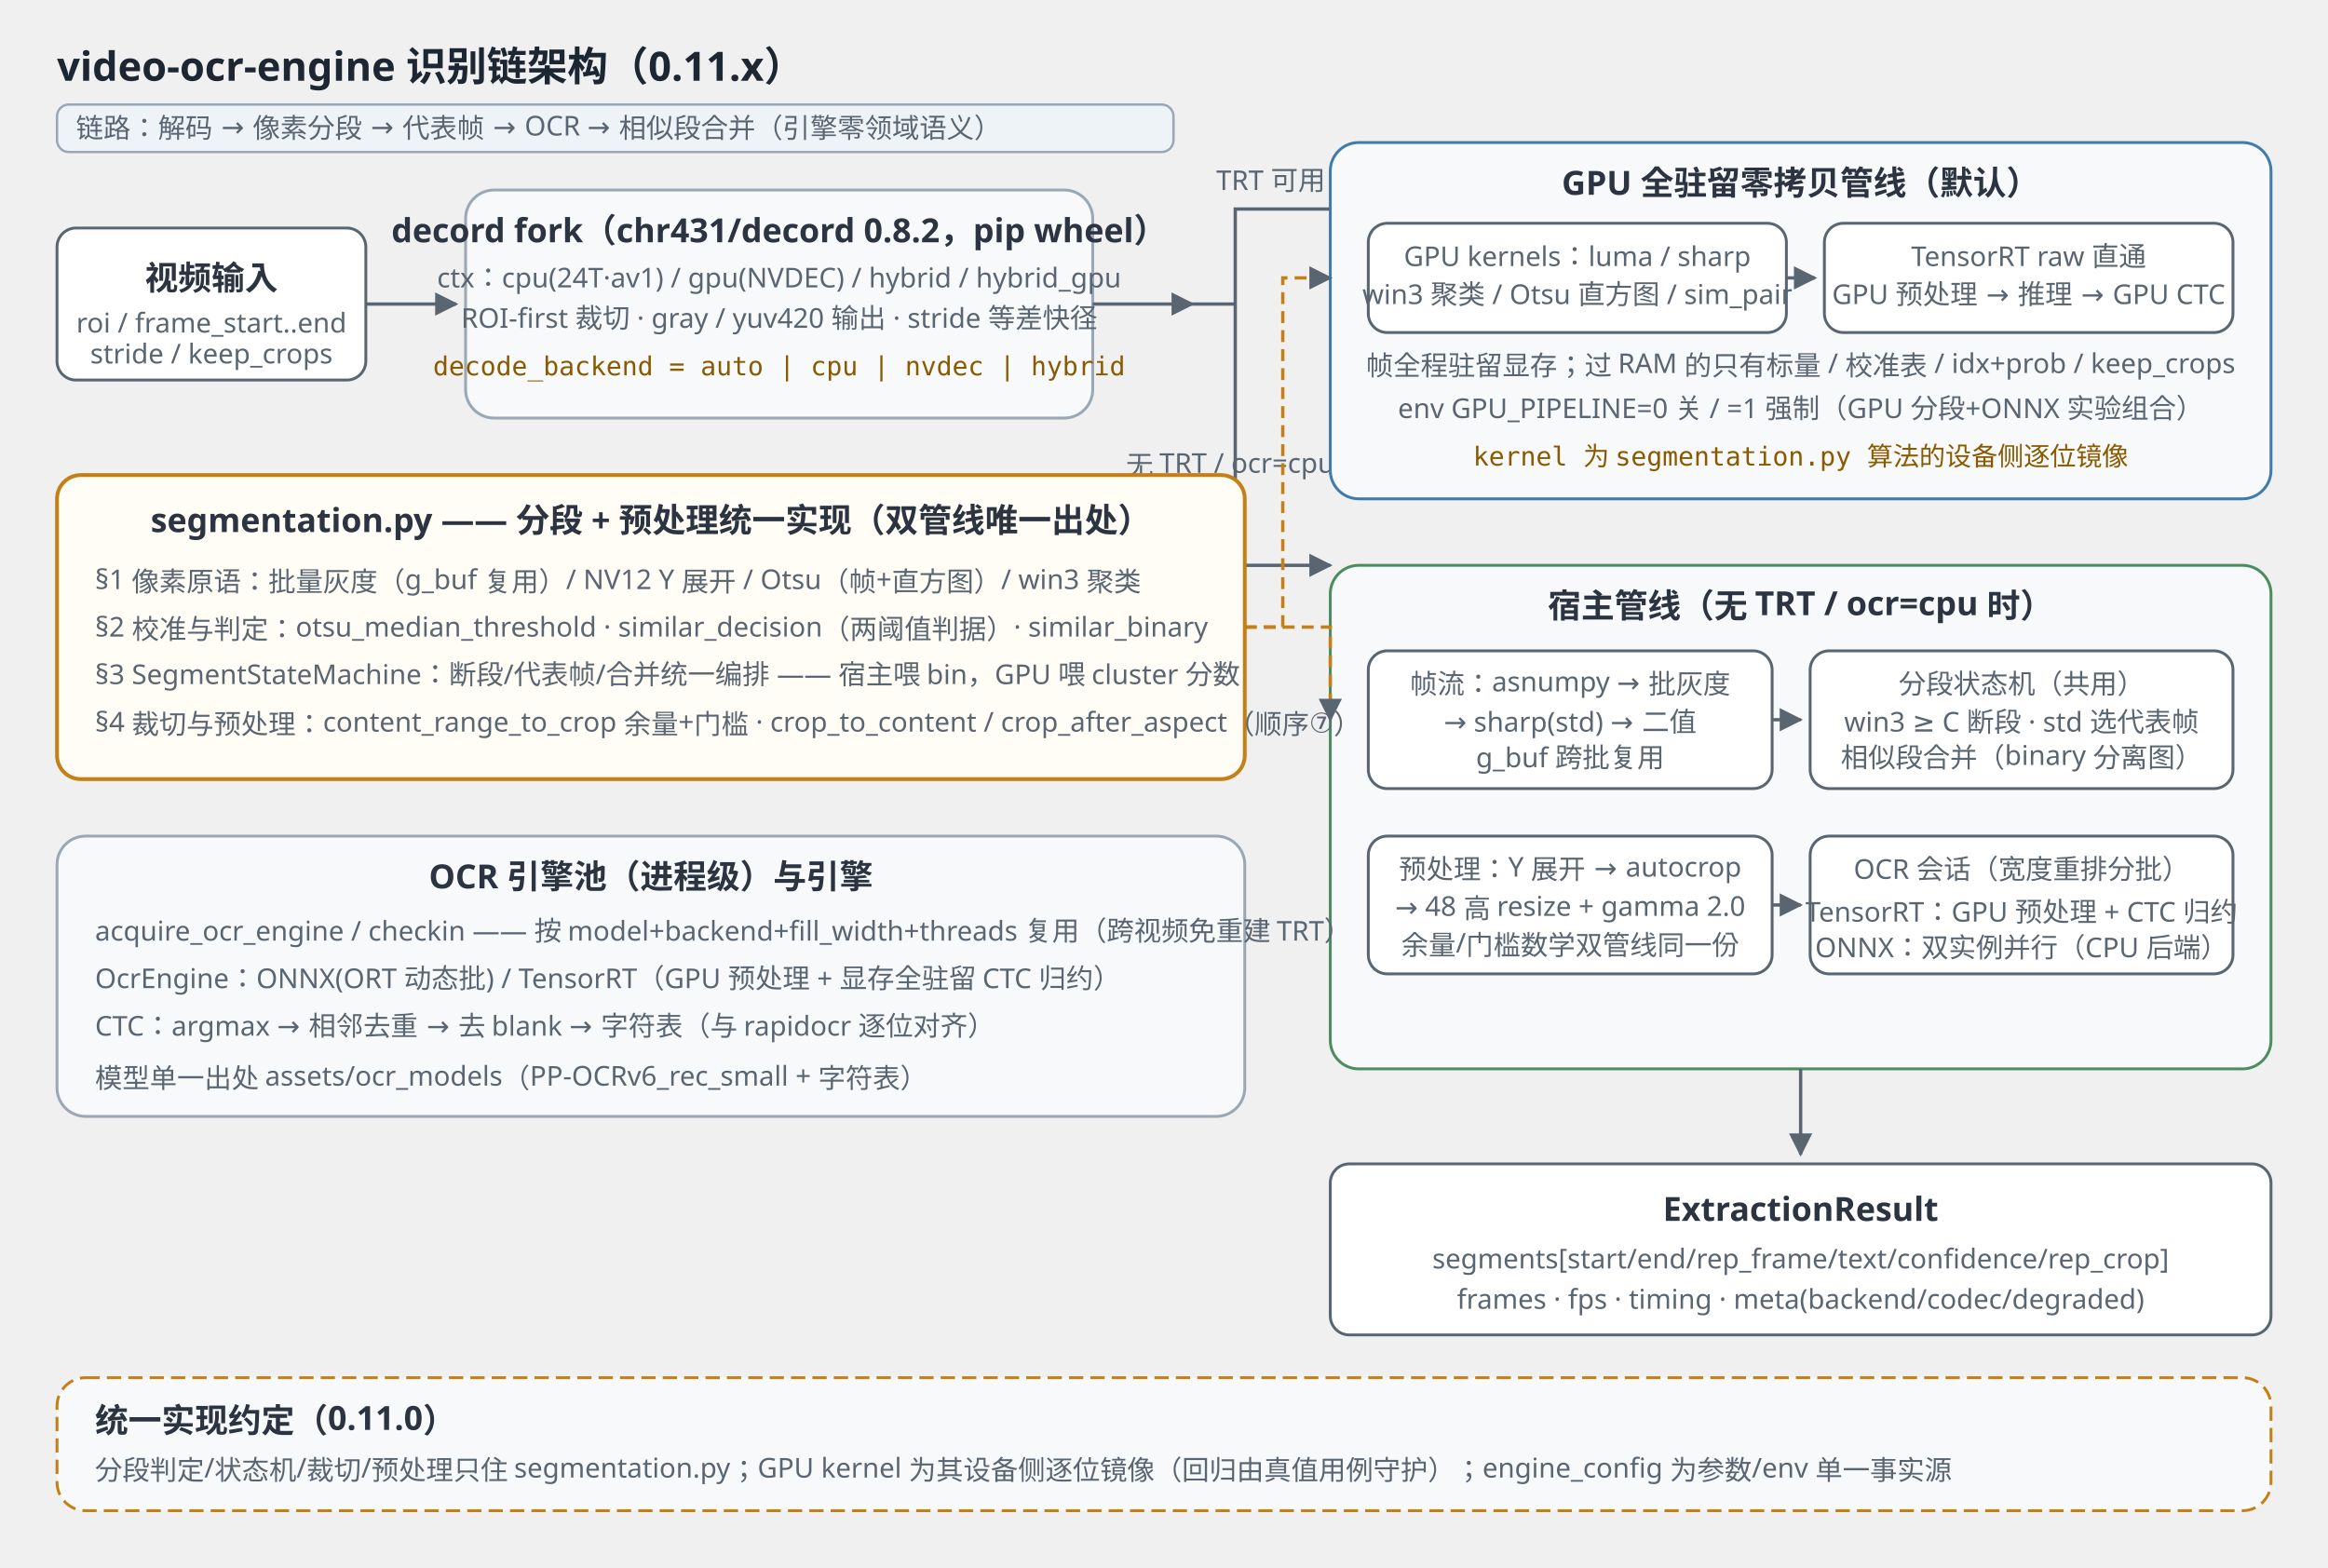
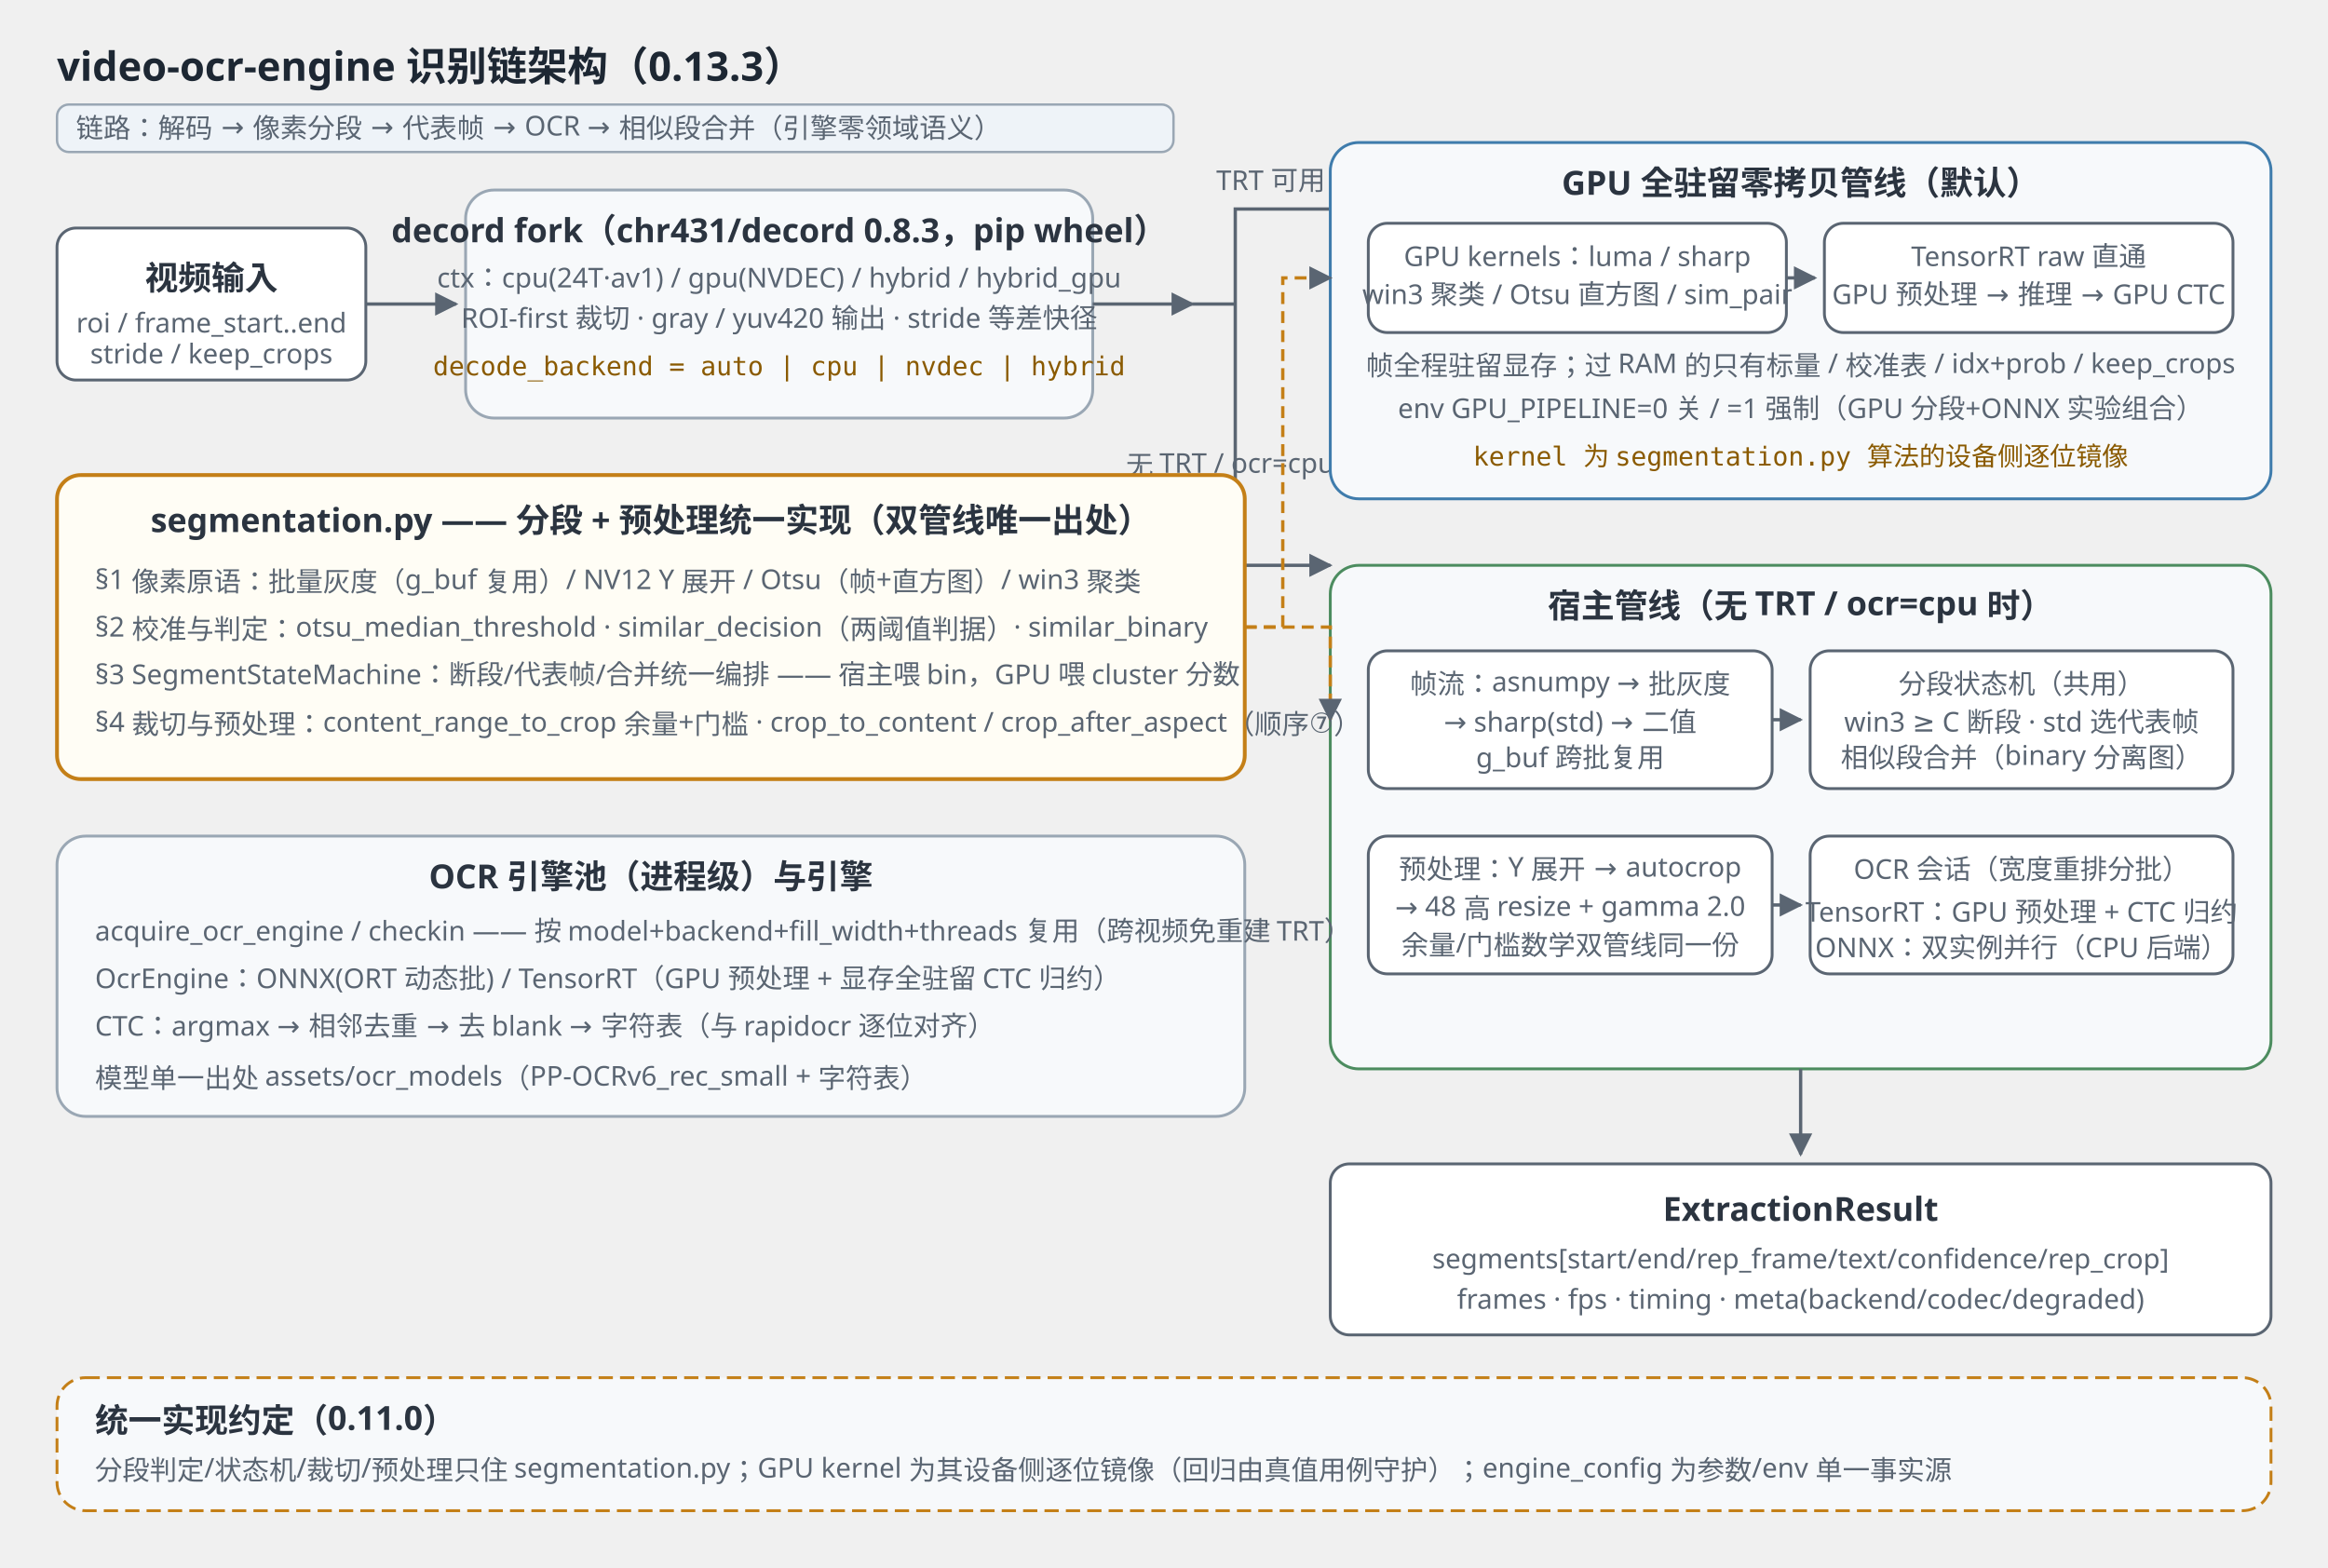
<svg xmlns="http://www.w3.org/2000/svg" width="980" height="660" viewBox="0 0 980 660" font-family="'Segoe UI','Microsoft YaHei',sans-serif">
  <defs>
    <marker id="arrow" viewBox="0 0 10 10" refX="9" refY="5" markerWidth="7" markerHeight="7" orient="auto-start-reverse">
      <path d="M0,0 L10,5 L0,10 z" fill="#5a6572" />
    </marker>
    <style>
      .box { fill:#ffffff; stroke:#5a6572; stroke-width:1.2; rx:8; }
      .grp { fill:#f7f9fb; stroke:#9aa7b4; stroke-width:1.2; rx:12; }
      .unified { fill:#fffdf5; stroke:#c47f17; stroke-width:1.6; rx:10; }
      .lbl { fill:#2b3440; font-size:14px; font-weight:600; }
      .sub { fill:#5a6572; font-size:11.5px; }
      .code { fill:#8a5a00; font-size:11px; font-family:Consolas,monospace; }
      .flow { stroke:#5a6572; stroke-width:1.4; fill:none; marker-end:url(#arrow); }
      .title { fill:#1d2733; font-size:17px; font-weight:700; }
      .badge { fill:#eef3f8; stroke:#9aa7b4; rx:5; }
    </style>
  </defs>
-   <text x="24" y="34" class="title">video-ocr-engine 识别链架构（0.11.x）</text>
+   <text x="24" y="34" class="title">video-ocr-engine 识别链架构（0.13.3）</text>
  <rect x="24" y="44" width="470" height="20" class="badge" />
  <text x="32" y="58" class="sub">链路：解码 → 像素分段 → 代表帧 → OCR → 相似段合并（引擎零领域语义）</text>
  <rect x="24" y="96" width="130" height="64" class="box" rx="8" />
  <text x="89" y="122" text-anchor="middle" class="lbl">视频输入</text>
  <text x="89" y="140" text-anchor="middle" class="sub">roi / frame_start..end</text>
  <text x="89" y="153" text-anchor="middle" class="sub">stride / keep_crops</text>
  <rect x="196" y="80" width="264" height="96" class="grp" rx="12" />
-   <text x="328" y="102" text-anchor="middle" class="lbl">decord fork（chr431/decord 0.8.2，pip wheel）</text>
+   <text x="328" y="102" text-anchor="middle" class="lbl">decord fork（chr431/decord 0.8.3，pip wheel）</text>
  <text x="328" y="121" text-anchor="middle" class="sub">ctx：cpu(24T·av1) / gpu(NVDEC) / hybrid / hybrid_gpu</text>
  <text x="328" y="138" text-anchor="middle" class="sub">ROI-first 裁切 · gray / yuv420 输出 · stride 等差快径</text>
  <text x="328" y="158" text-anchor="middle" class="code">decode_backend = auto | cpu | nvdec | hybrid</text>
  <line x1="154" y1="128" x2="192" y2="128" class="flow" />
  <line x1="460" y1="128" x2="502" y2="128" class="flow" />
  <path d="M502,128 H520 V88 H560 M520,128 V238 H560" class="flow" fill="none" />
  <text x="512" y="80" class="sub">TRT 可用</text>
  <text x="474" y="200" class="sub">无 TRT / ocr=cpu</text>
  <rect x="560" y="60" width="396" height="150" class="grp" rx="12" style="stroke:#3f7cac" />
  <text x="758" y="82" text-anchor="middle" class="lbl" fill="#2c5d82">GPU 全驻留零拷贝管线（默认）</text>
  <rect x="576" y="94" width="176" height="46" class="box" rx="8" />
  <text x="664" y="112" text-anchor="middle" class="sub" fill="#2b3440" font-size="12.5">GPU kernels：luma / sharp</text>
  <text x="664" y="128" text-anchor="middle" class="sub" fill="#2b3440" font-size="12.5">win3 聚类 / Otsu 直方图 / sim_pair</text>
  <rect x="768" y="94" width="172" height="46" class="box" rx="8" />
  <text x="854" y="112" text-anchor="middle" class="sub" fill="#2b3440" font-size="12.5">TensorRT raw 直通</text>
  <text x="854" y="128" text-anchor="middle" class="sub" font-size="12.5">GPU 预处理 → 推理 → GPU CTC</text>
  <line x1="752" y1="117" x2="764" y2="117" class="flow" />
  <text x="758" y="158" text-anchor="middle" class="sub">帧全程驻留显存；过 RAM 的只有标量 / 校准表 / idx+prob / keep_crops</text>
  <text x="758" y="176" text-anchor="middle" class="sub">env GPU_PIPELINE=0 关 / =1 强制（GPU 分段+ONNX 实验组合）</text>
  <text x="758" y="196" text-anchor="middle" class="code">kernel 为 segmentation.py 算法的设备侧逐位镜像</text>
  <rect x="560" y="238" width="396" height="212" class="grp" rx="12" style="stroke:#4c8c5f" />
  <text x="758" y="260" text-anchor="middle" class="lbl" fill="#386e49">宿主管线（无 TRT / ocr=cpu 时）</text>
  <rect x="576" y="274" width="170" height="58" class="box" rx="8" />
  <text x="661" y="292" text-anchor="middle" class="sub" fill="#2b3440" font-size="12.5">帧流：asnumpy → 批灰度</text>
  <text x="661" y="308" text-anchor="middle" class="sub" font-size="12.5">→ sharp(std) → 二值</text>
  <text x="661" y="323" text-anchor="middle" class="sub" font-size="12.5">g_buf 跨批复用</text>
  <rect x="762" y="274" width="178" height="58" class="box" rx="8" />
  <text x="851" y="292" text-anchor="middle" class="sub" fill="#2b3440" font-size="12.5">分段状态机（共用）</text>
  <text x="851" y="308" text-anchor="middle" class="sub" font-size="12.5">win3 ≥ C 断段 · std 选代表帧</text>
  <text x="851" y="323" text-anchor="middle" class="sub" font-size="12.5">相似段合并（binary 分离图）</text>
  <line x1="746" y1="303" x2="758" y2="303" class="flow" />
  <rect x="576" y="352" width="170" height="58" class="box" rx="8" />
  <text x="661" y="370" text-anchor="middle" class="sub" fill="#2b3440" font-size="12.5">预处理：Y 展开 → autocrop</text>
  <text x="661" y="386" text-anchor="middle" class="sub" font-size="12.5">→ 48 高 resize + gamma 2.0</text>
  <text x="661" y="402" text-anchor="middle" class="sub" font-size="12.5">余量/门槛数学双管线同一份</text>
  <rect x="762" y="352" width="178" height="58" class="box" rx="8" />
  <text x="851" y="370" text-anchor="middle" class="sub" fill="#2b3440" font-size="12.5">OCR 会话（宽度重排分批）</text>
  <text x="851" y="388" text-anchor="middle" class="sub" font-size="12">TensorRT：GPU 预处理 + CTC 归约</text>
  <text x="851" y="403" text-anchor="middle" class="sub" font-size="12">ONNX：双实例并行（CPU 后端）</text>
  <line x1="746" y1="381" x2="758" y2="381" class="flow" />
  <rect x="560" y="490" width="396" height="72" class="box" rx="8" />
  <text x="758" y="514" text-anchor="middle" class="lbl">ExtractionResult</text>
  <text x="758" y="534" text-anchor="middle" class="sub">segments[start/end/rep_frame/text/confidence/rep_crop]</text>
  <text x="758" y="551" text-anchor="middle" class="sub">frames · fps · timing · meta(backend/codec/degraded)</text>
  <line x1="758" y1="450" x2="758" y2="486" class="flow" />
  <rect x="24" y="200" width="500" height="128" class="unified" rx="10" />
  <text x="274" y="224" text-anchor="middle" class="lbl" fill="#8a5a00" font-size="15">segmentation.py —— 分段 + 预处理统一实现（双管线唯一出处）</text>
  <text x="40" y="248" class="sub">§1 像素原语：批量灰度（g_buf 复用）/ NV12 Y 展开 / Otsu（帧+直方图）/ win3 聚类</text>
  <text x="40" y="268" class="sub">§2 校准与判定：otsu_median_threshold · similar_decision（两阈值判据）· similar_binary</text>
  <text x="40" y="288" class="sub">§3 SegmentStateMachine：断段/代表帧/合并统一编排 —— 宿主喂 bin，GPU 喂 cluster 分数</text>
  <text x="40" y="308" class="sub">§4 裁切与预处理：content_range_to_crop 余量+门槛 · crop_to_content / crop_after_aspect（顺序⑦）</text>
  <path d="M524,264 H560 V303" class="flow" style="stroke:#c47f17;stroke-dasharray:5 3" fill="none" />
  <path d="M524,264 H540 V117 H560" class="flow" style="stroke:#c47f17;stroke-dasharray:5 3" fill="none" />
  <rect x="24" y="352" width="500" height="118" class="grp" rx="12" style="stroke:#9aa7b4" />
  <text x="274" y="374" text-anchor="middle" class="lbl">OCR 引擎池（进程级）与引擎</text>
  <text x="40" y="396" class="sub">acquire_ocr_engine / checkin —— 按 model+backend+fill_width+threads 复用（跨视频免重建 TRT）</text>
  <text x="40" y="416" class="sub">OcrEngine：ONNX(ORT 动态批) / TensorRT（GPU 预处理 + 显存全驻留 CTC 归约）</text>
  <text x="40" y="436" class="sub">CTC：argmax → 相邻去重 → 去 blank → 字符表（与 rapidocr 逐位对齐）</text>
  <text x="40" y="458" class="sub">模型单一出处 assets/ocr_models（PP-OCRv6_rec_small + 字符表）</text>
  <rect x="24" y="580" width="932" height="56" class="grp" rx="12" style="stroke:#c47f17;stroke-dasharray:6 3" />
  <text x="40" y="603" class="lbl" fill="#8a5a00" font-size="13">统一实现约定（0.11.0）</text>
  <text x="40" y="623" class="sub">分段判定/状态机/裁切/预处理只住 segmentation.py；GPU kernel 为其设备侧逐位镜像（回归由真值用例守护）；engine_config 为参数/env 单一事实源</text>
</svg>
